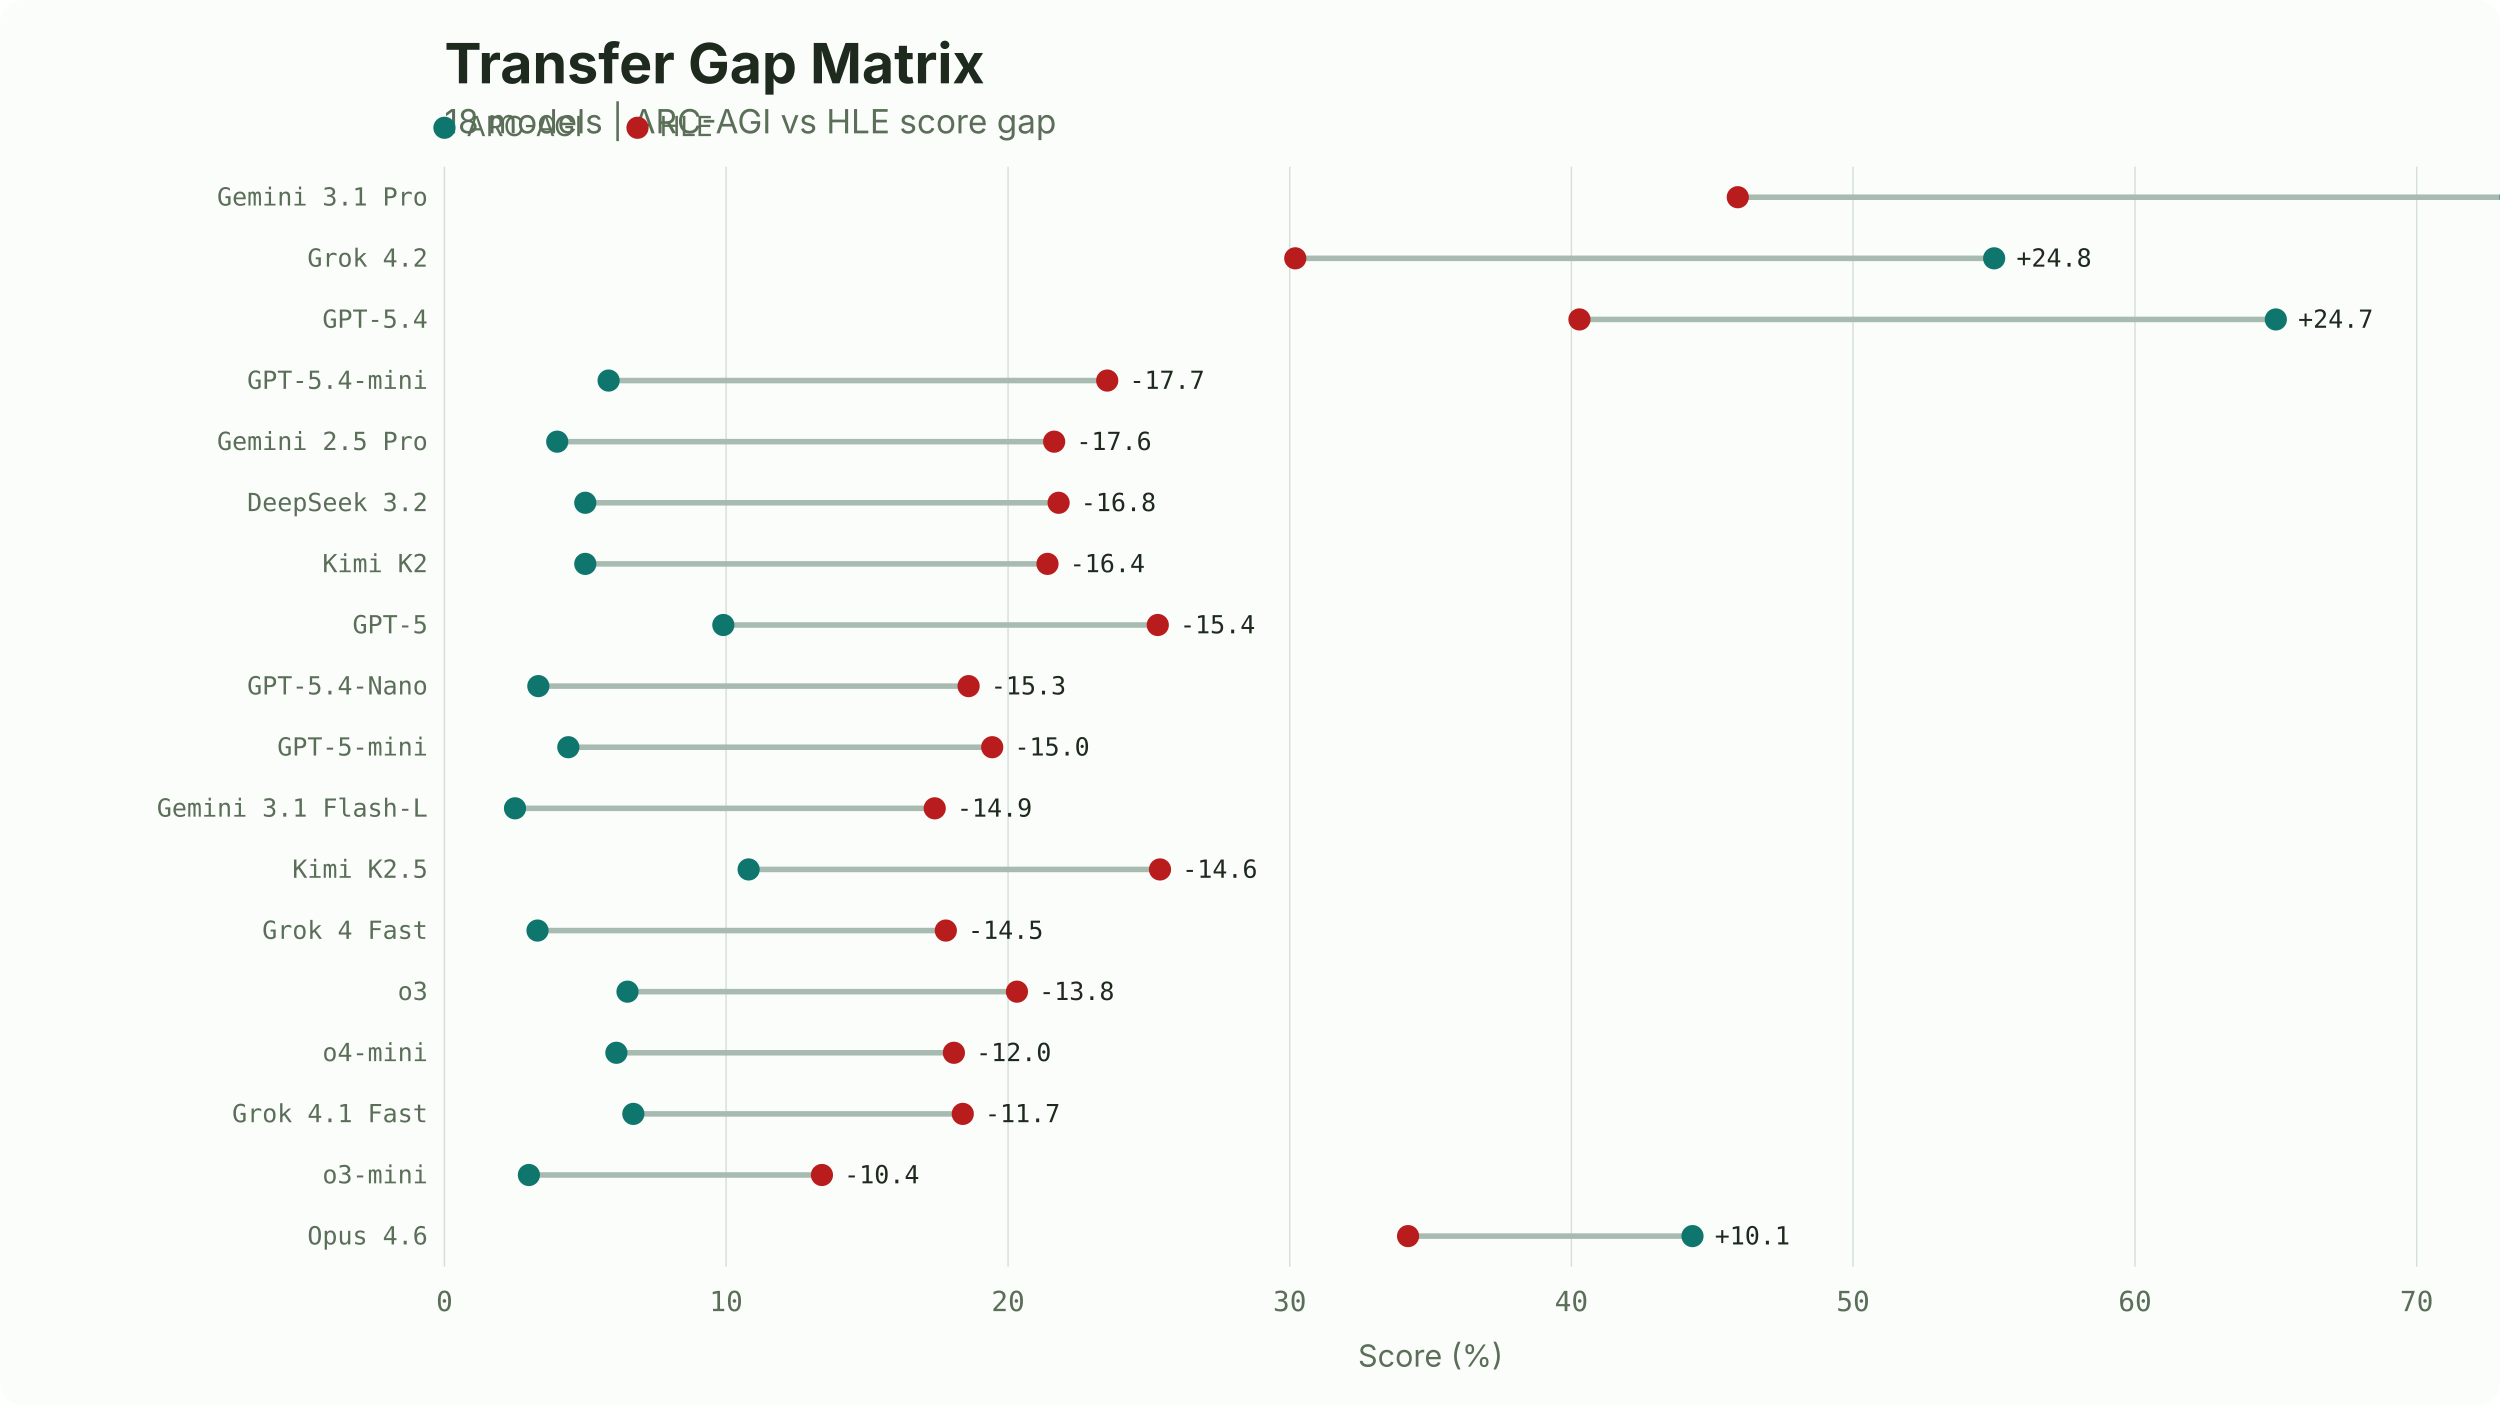
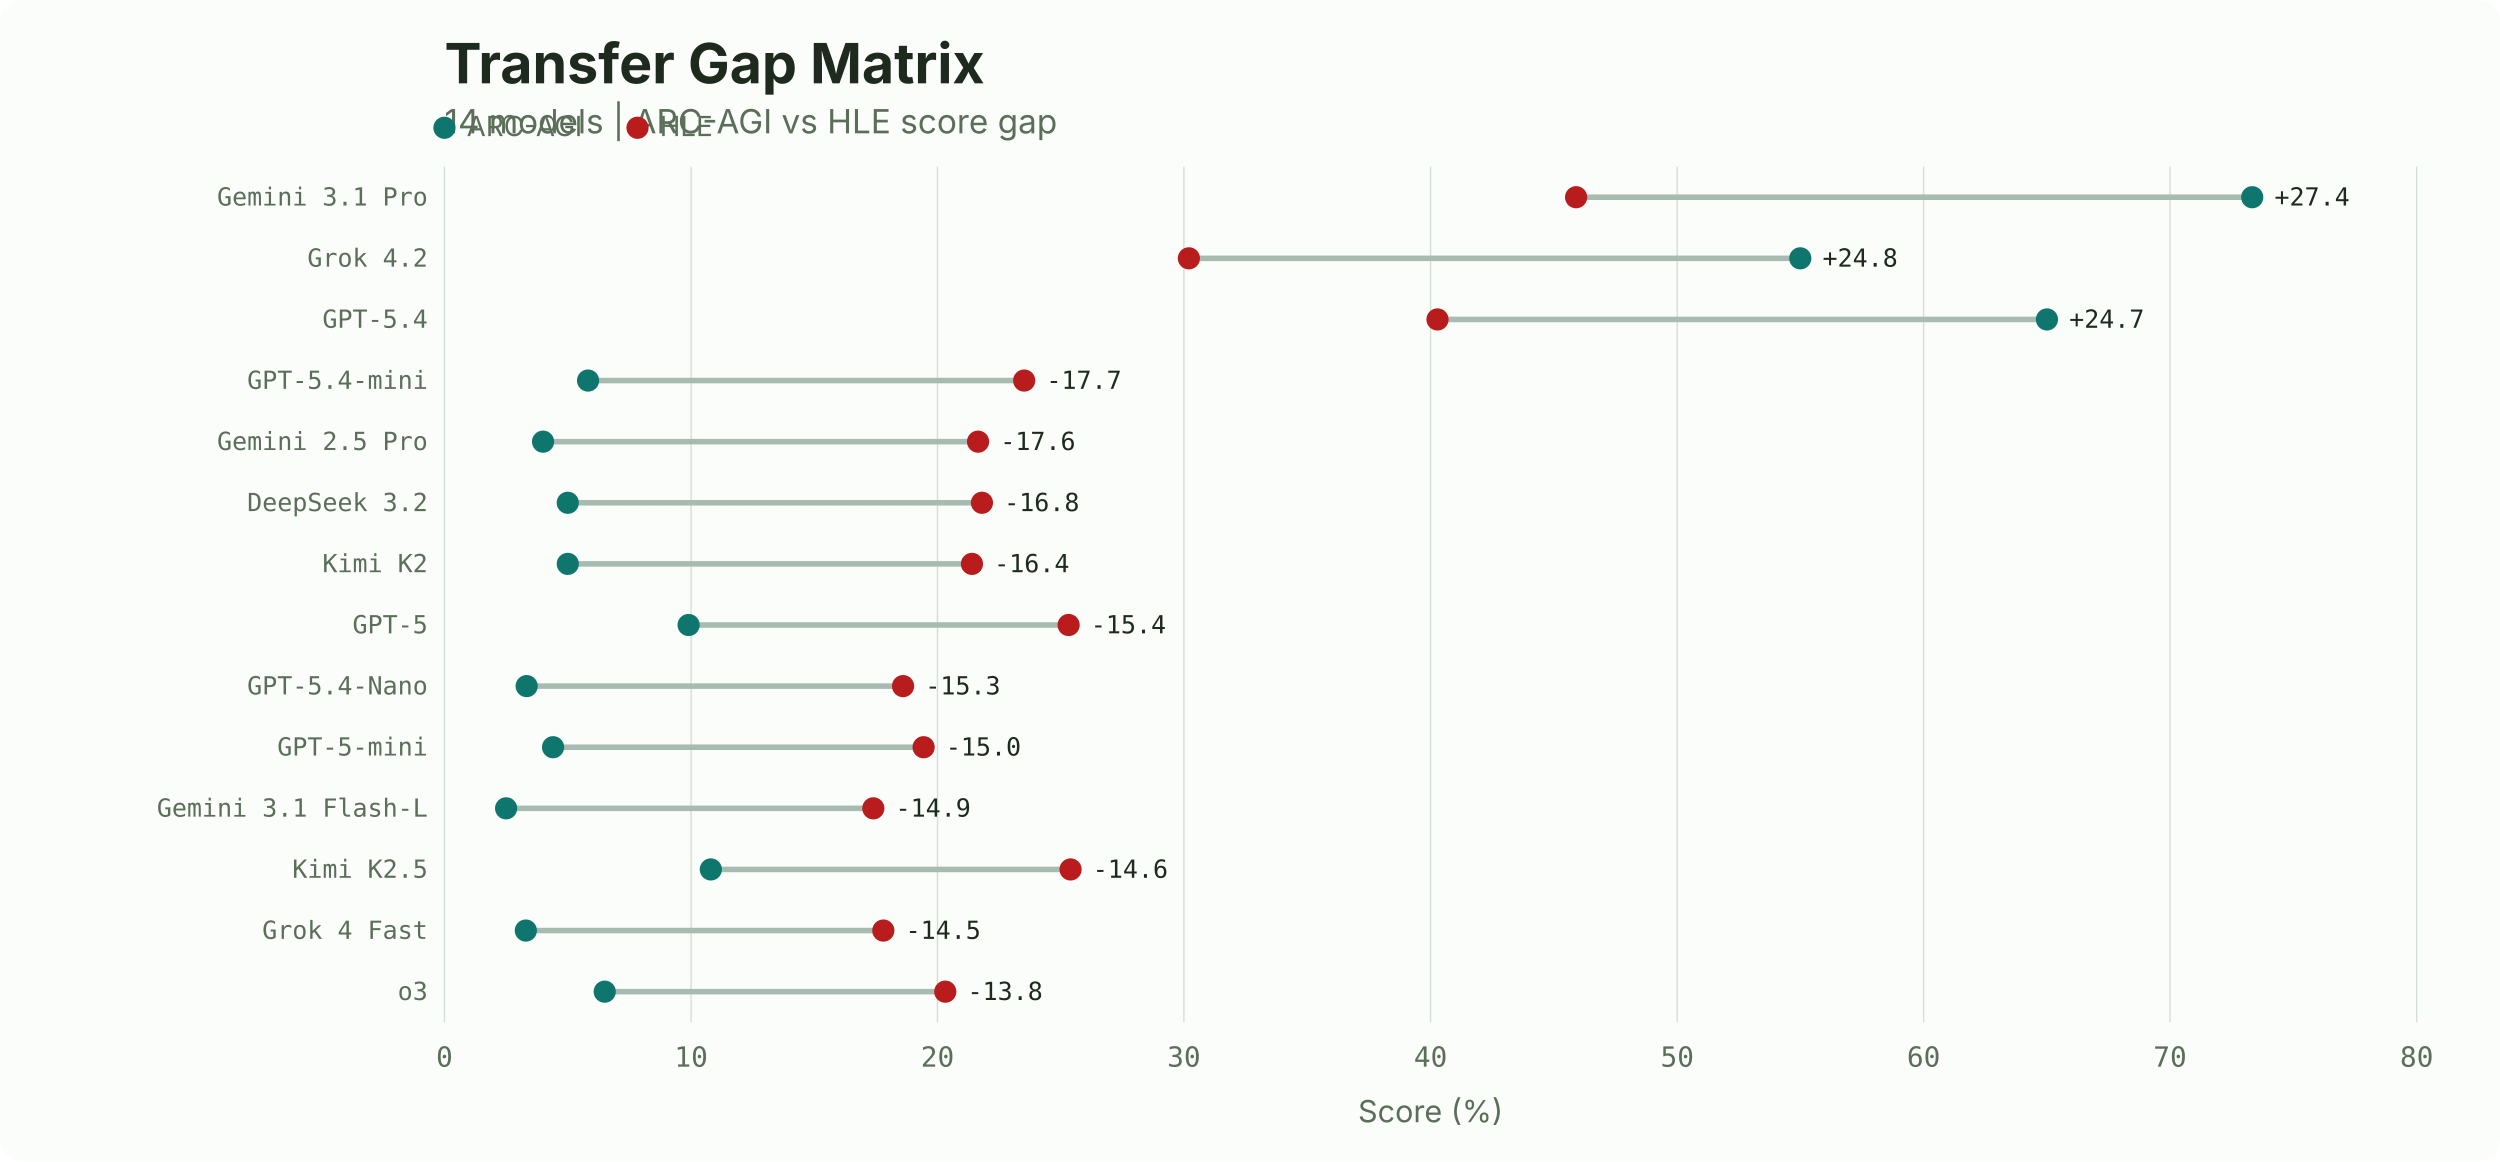
- <svg xmlns="http://www.w3.org/2000/svg" width="900" height="506" viewBox="0 0 900 506">
-   <rect width="900" height="506" fill="#fbfdfb" rx="8" />
+ <svg xmlns="http://www.w3.org/2000/svg" width="900" height="418" viewBox="0 0 900 418">
+   <rect width="900" height="418" fill="#fbfdfb" rx="8" />
  <text x="160" y="30" font-family="system-ui, -apple-system, sans-serif" font-size="20" font-weight="700" fill="#1d2a1d">Transfer Gap Matrix</text>
-   <text x="160" y="48" font-family="system-ui, -apple-system, sans-serif" font-size="12" fill="#5a6e58">18 models | ARC-AGI vs HLE score gap</text>
+   <text x="160" y="48" font-family="system-ui, -apple-system, sans-serif" font-size="12" fill="#5a6e58">14 models | ARC-AGI vs HLE score gap</text>
  <circle cx="160" cy="46" r="4" fill="#0f766e" />
  <text x="168" y="49" font-family="system-ui, -apple-system, sans-serif" font-size="10" fill="#5a6e58">ARC-AGI</text>
  <circle cx="229.5" cy="46" r="4" fill="#b91c1c" />
  <text x="237.5" y="49" font-family="system-ui, -apple-system, sans-serif" font-size="10" fill="#5a6e58">HLE</text>
-   <line x1="160.0" y1="60" x2="160.0" y2="456" stroke="#d3dfd4" stroke-width="0.5" />
-   <text x="160.0" y="472" font-family="ui-monospace, 'SF Mono', monospace" font-size="10" fill="#5a6e58" text-anchor="middle">0</text>
-   <line x1="261.4" y1="60" x2="261.4" y2="456" stroke="#d3dfd4" stroke-width="0.5" />
-   <text x="261.4" y="472" font-family="ui-monospace, 'SF Mono', monospace" font-size="10" fill="#5a6e58" text-anchor="middle">10</text>
-   <line x1="362.9" y1="60" x2="362.9" y2="456" stroke="#d3dfd4" stroke-width="0.5" />
-   <text x="362.9" y="472" font-family="ui-monospace, 'SF Mono', monospace" font-size="10" fill="#5a6e58" text-anchor="middle">20</text>
-   <line x1="464.3" y1="60" x2="464.3" y2="456" stroke="#d3dfd4" stroke-width="0.5" />
-   <text x="464.3" y="472" font-family="ui-monospace, 'SF Mono', monospace" font-size="10" fill="#5a6e58" text-anchor="middle">30</text>
-   <line x1="565.7" y1="60" x2="565.7" y2="456" stroke="#d3dfd4" stroke-width="0.5" />
-   <text x="565.7" y="472" font-family="ui-monospace, 'SF Mono', monospace" font-size="10" fill="#5a6e58" text-anchor="middle">40</text>
-   <line x1="667.1" y1="60" x2="667.1" y2="456" stroke="#d3dfd4" stroke-width="0.5" />
-   <text x="667.1" y="472" font-family="ui-monospace, 'SF Mono', monospace" font-size="10" fill="#5a6e58" text-anchor="middle">50</text>
-   <line x1="768.6" y1="60" x2="768.6" y2="456" stroke="#d3dfd4" stroke-width="0.5" />
-   <text x="768.6" y="472" font-family="ui-monospace, 'SF Mono', monospace" font-size="10" fill="#5a6e58" text-anchor="middle">60</text>
-   <line x1="870.0" y1="60" x2="870.0" y2="456" stroke="#d3dfd4" stroke-width="0.5" />
-   <text x="870.0" y="472" font-family="ui-monospace, 'SF Mono', monospace" font-size="10" fill="#5a6e58" text-anchor="middle">70</text>
-   <text x="515.0" y="492" font-family="system-ui, -apple-system, sans-serif" font-size="11" fill="#5a6e58" text-anchor="middle">Score (%)</text>
+   <line x1="160.0" y1="60" x2="160.0" y2="368" stroke="#d3dfd4" stroke-width="0.5" />
+   <text x="160.0" y="384" font-family="ui-monospace, 'SF Mono', monospace" font-size="10" fill="#5a6e58" text-anchor="middle">0</text>
+   <line x1="248.8" y1="60" x2="248.8" y2="368" stroke="#d3dfd4" stroke-width="0.5" />
+   <text x="248.8" y="384" font-family="ui-monospace, 'SF Mono', monospace" font-size="10" fill="#5a6e58" text-anchor="middle">10</text>
+   <line x1="337.5" y1="60" x2="337.5" y2="368" stroke="#d3dfd4" stroke-width="0.5" />
+   <text x="337.5" y="384" font-family="ui-monospace, 'SF Mono', monospace" font-size="10" fill="#5a6e58" text-anchor="middle">20</text>
+   <line x1="426.2" y1="60" x2="426.2" y2="368" stroke="#d3dfd4" stroke-width="0.5" />
+   <text x="426.2" y="384" font-family="ui-monospace, 'SF Mono', monospace" font-size="10" fill="#5a6e58" text-anchor="middle">30</text>
+   <line x1="515.0" y1="60" x2="515.0" y2="368" stroke="#d3dfd4" stroke-width="0.5" />
+   <text x="515.0" y="384" font-family="ui-monospace, 'SF Mono', monospace" font-size="10" fill="#5a6e58" text-anchor="middle">40</text>
+   <line x1="603.8" y1="60" x2="603.8" y2="368" stroke="#d3dfd4" stroke-width="0.5" />
+   <text x="603.8" y="384" font-family="ui-monospace, 'SF Mono', monospace" font-size="10" fill="#5a6e58" text-anchor="middle">50</text>
+   <line x1="692.5" y1="60" x2="692.5" y2="368" stroke="#d3dfd4" stroke-width="0.5" />
+   <text x="692.5" y="384" font-family="ui-monospace, 'SF Mono', monospace" font-size="10" fill="#5a6e58" text-anchor="middle">60</text>
+   <line x1="781.2" y1="60" x2="781.2" y2="368" stroke="#d3dfd4" stroke-width="0.5" />
+   <text x="781.2" y="384" font-family="ui-monospace, 'SF Mono', monospace" font-size="10" fill="#5a6e58" text-anchor="middle">70</text>
+   <line x1="870.0" y1="60" x2="870.0" y2="368" stroke="#d3dfd4" stroke-width="0.5" />
+   <text x="870.0" y="384" font-family="ui-monospace, 'SF Mono', monospace" font-size="10" fill="#5a6e58" text-anchor="middle">80</text>
+   <text x="515.0" y="404" font-family="system-ui, -apple-system, sans-serif" font-size="11" fill="#5a6e58" text-anchor="middle">Score (%)</text>
  <text x="154" y="74.0" font-family="ui-monospace, 'SF Mono', monospace" font-size="9" fill="#5a6e58" text-anchor="end">Gemini 3.1 Pro</text>
-   <line x1="625.6" y1="71.0" x2="903.8" y2="71.0" stroke="#a8bbb0" stroke-width="2" />
-   <circle cx="903.8" cy="71.0" r="4" fill="#0f766e" />
-   <circle cx="625.6" cy="71.0" r="4" fill="#b91c1c" />
-   <text x="911.8" y="74.0" font-family="ui-monospace, 'SF Mono', monospace" font-size="9" fill="#1d2a1d">+27.4</text>
+   <line x1="567.4" y1="71.0" x2="810.8" y2="71.0" stroke="#a8bbb0" stroke-width="2" />
+   <circle cx="810.8" cy="71.0" r="4" fill="#0f766e" />
+   <circle cx="567.4" cy="71.0" r="4" fill="#b91c1c" />
+   <text x="818.8" y="74.0" font-family="ui-monospace, 'SF Mono', monospace" font-size="9" fill="#1d2a1d" text-anchor="start">+27.4</text>
  <text x="154" y="96.0" font-family="ui-monospace, 'SF Mono', monospace" font-size="9" fill="#5a6e58" text-anchor="end">Grok 4.2</text>
-   <line x1="466.3" y1="93.0" x2="717.9" y2="93.0" stroke="#a8bbb0" stroke-width="2" />
-   <circle cx="717.9" cy="93.0" r="4" fill="#0f766e" />
-   <circle cx="466.3" cy="93.0" r="4" fill="#b91c1c" />
-   <text x="725.9" y="96.0" font-family="ui-monospace, 'SF Mono', monospace" font-size="9" fill="#1d2a1d">+24.8</text>
+   <line x1="428.0" y1="93.0" x2="648.1" y2="93.0" stroke="#a8bbb0" stroke-width="2" />
+   <circle cx="648.1" cy="93.0" r="4" fill="#0f766e" />
+   <circle cx="428.0" cy="93.0" r="4" fill="#b91c1c" />
+   <text x="656.1" y="96.0" font-family="ui-monospace, 'SF Mono', monospace" font-size="9" fill="#1d2a1d" text-anchor="start">+24.8</text>
  <text x="154" y="118.0" font-family="ui-monospace, 'SF Mono', monospace" font-size="9" fill="#5a6e58" text-anchor="end">GPT-5.4</text>
-   <line x1="568.6" y1="115.0" x2="819.3" y2="115.0" stroke="#a8bbb0" stroke-width="2" />
-   <circle cx="819.3" cy="115.0" r="4" fill="#0f766e" />
-   <circle cx="568.6" cy="115.0" r="4" fill="#b91c1c" />
-   <text x="827.3" y="118.0" font-family="ui-monospace, 'SF Mono', monospace" font-size="9" fill="#1d2a1d">+24.7</text>
+   <line x1="517.5" y1="115.0" x2="736.9" y2="115.0" stroke="#a8bbb0" stroke-width="2" />
+   <circle cx="736.9" cy="115.0" r="4" fill="#0f766e" />
+   <circle cx="517.5" cy="115.0" r="4" fill="#b91c1c" />
+   <text x="744.9" y="118.0" font-family="ui-monospace, 'SF Mono', monospace" font-size="9" fill="#1d2a1d" text-anchor="start">+24.7</text>
  <text x="154" y="140.0" font-family="ui-monospace, 'SF Mono', monospace" font-size="9" fill="#5a6e58" text-anchor="end">GPT-5.4-mini</text>
-   <line x1="219.1" y1="137.0" x2="398.6" y2="137.0" stroke="#a8bbb0" stroke-width="2" />
-   <circle cx="219.1" cy="137.0" r="4" fill="#0f766e" />
-   <circle cx="398.6" cy="137.0" r="4" fill="#b91c1c" />
-   <text x="406.6" y="140.0" font-family="ui-monospace, 'SF Mono', monospace" font-size="9" fill="#1d2a1d">-17.7</text>
+   <line x1="211.7" y1="137.0" x2="368.7" y2="137.0" stroke="#a8bbb0" stroke-width="2" />
+   <circle cx="211.7" cy="137.0" r="4" fill="#0f766e" />
+   <circle cx="368.7" cy="137.0" r="4" fill="#b91c1c" />
+   <text x="376.7" y="140.0" font-family="ui-monospace, 'SF Mono', monospace" font-size="9" fill="#1d2a1d" text-anchor="start">-17.7</text>
  <text x="154" y="162.0" font-family="ui-monospace, 'SF Mono', monospace" font-size="9" fill="#5a6e58" text-anchor="end">Gemini 2.5 Pro</text>
-   <line x1="200.6" y1="159.0" x2="379.5" y2="159.0" stroke="#a8bbb0" stroke-width="2" />
-   <circle cx="200.6" cy="159.0" r="4" fill="#0f766e" />
-   <circle cx="379.5" cy="159.0" r="4" fill="#b91c1c" />
-   <text x="387.5" y="162.0" font-family="ui-monospace, 'SF Mono', monospace" font-size="9" fill="#1d2a1d">-17.6</text>
+   <line x1="195.5" y1="159.0" x2="352.1" y2="159.0" stroke="#a8bbb0" stroke-width="2" />
+   <circle cx="195.5" cy="159.0" r="4" fill="#0f766e" />
+   <circle cx="352.1" cy="159.0" r="4" fill="#b91c1c" />
+   <text x="360.1" y="162.0" font-family="ui-monospace, 'SF Mono', monospace" font-size="9" fill="#1d2a1d" text-anchor="start">-17.6</text>
  <text x="154" y="184.0" font-family="ui-monospace, 'SF Mono', monospace" font-size="9" fill="#5a6e58" text-anchor="end">DeepSeek 3.2</text>
-   <line x1="210.7" y1="181.0" x2="381.1" y2="181.0" stroke="#a8bbb0" stroke-width="2" />
-   <circle cx="210.7" cy="181.0" r="4" fill="#0f766e" />
-   <circle cx="381.1" cy="181.0" r="4" fill="#b91c1c" />
-   <text x="389.1" y="184.0" font-family="ui-monospace, 'SF Mono', monospace" font-size="9" fill="#1d2a1d">-16.8</text>
+   <line x1="204.4" y1="181.0" x2="353.5" y2="181.0" stroke="#a8bbb0" stroke-width="2" />
+   <circle cx="204.4" cy="181.0" r="4" fill="#0f766e" />
+   <circle cx="353.5" cy="181.0" r="4" fill="#b91c1c" />
+   <text x="361.5" y="184.0" font-family="ui-monospace, 'SF Mono', monospace" font-size="9" fill="#1d2a1d" text-anchor="start">-16.8</text>
  <text x="154" y="206.0" font-family="ui-monospace, 'SF Mono', monospace" font-size="9" fill="#5a6e58" text-anchor="end">Kimi K2</text>
-   <line x1="210.7" y1="203.0" x2="377.1" y2="203.0" stroke="#a8bbb0" stroke-width="2" />
-   <circle cx="210.7" cy="203.0" r="4" fill="#0f766e" />
-   <circle cx="377.1" cy="203.0" r="4" fill="#b91c1c" />
-   <text x="385.1" y="206.0" font-family="ui-monospace, 'SF Mono', monospace" font-size="9" fill="#1d2a1d">-16.4</text>
+   <line x1="204.4" y1="203.0" x2="349.9" y2="203.0" stroke="#a8bbb0" stroke-width="2" />
+   <circle cx="204.4" cy="203.0" r="4" fill="#0f766e" />
+   <circle cx="349.9" cy="203.0" r="4" fill="#b91c1c" />
+   <text x="357.9" y="206.0" font-family="ui-monospace, 'SF Mono', monospace" font-size="9" fill="#1d2a1d" text-anchor="start">-16.4</text>
  <text x="154" y="228.0" font-family="ui-monospace, 'SF Mono', monospace" font-size="9" fill="#5a6e58" text-anchor="end">GPT-5</text>
-   <line x1="260.4" y1="225.0" x2="416.8" y2="225.0" stroke="#a8bbb0" stroke-width="2" />
-   <circle cx="260.4" cy="225.0" r="4" fill="#0f766e" />
-   <circle cx="416.8" cy="225.0" r="4" fill="#b91c1c" />
-   <text x="424.8" y="228.0" font-family="ui-monospace, 'SF Mono', monospace" font-size="9" fill="#1d2a1d">-15.4</text>
+   <line x1="247.9" y1="225.0" x2="384.7" y2="225.0" stroke="#a8bbb0" stroke-width="2" />
+   <circle cx="247.9" cy="225.0" r="4" fill="#0f766e" />
+   <circle cx="384.7" cy="225.0" r="4" fill="#b91c1c" />
+   <text x="392.7" y="228.0" font-family="ui-monospace, 'SF Mono', monospace" font-size="9" fill="#1d2a1d" text-anchor="start">-15.4</text>
  <text x="154" y="250.0" font-family="ui-monospace, 'SF Mono', monospace" font-size="9" fill="#5a6e58" text-anchor="end">GPT-5.4-Nano</text>
-   <line x1="193.8" y1="247.0" x2="348.7" y2="247.0" stroke="#a8bbb0" stroke-width="2" />
-   <circle cx="193.8" cy="247.0" r="4" fill="#0f766e" />
-   <circle cx="348.7" cy="247.0" r="4" fill="#b91c1c" />
-   <text x="356.7" y="250.0" font-family="ui-monospace, 'SF Mono', monospace" font-size="9" fill="#1d2a1d">-15.3</text>
+   <line x1="189.6" y1="247.0" x2="325.1" y2="247.0" stroke="#a8bbb0" stroke-width="2" />
+   <circle cx="189.6" cy="247.0" r="4" fill="#0f766e" />
+   <circle cx="325.1" cy="247.0" r="4" fill="#b91c1c" />
+   <text x="333.1" y="250.0" font-family="ui-monospace, 'SF Mono', monospace" font-size="9" fill="#1d2a1d" text-anchor="start">-15.3</text>
  <text x="154" y="272.0" font-family="ui-monospace, 'SF Mono', monospace" font-size="9" fill="#5a6e58" text-anchor="end">GPT-5-mini</text>
-   <line x1="204.6" y1="269.0" x2="357.2" y2="269.0" stroke="#a8bbb0" stroke-width="2" />
-   <circle cx="204.6" cy="269.0" r="4" fill="#0f766e" />
-   <circle cx="357.2" cy="269.0" r="4" fill="#b91c1c" />
-   <text x="365.2" y="272.0" font-family="ui-monospace, 'SF Mono', monospace" font-size="9" fill="#1d2a1d">-15.0</text>
+   <line x1="199.1" y1="269.0" x2="332.5" y2="269.0" stroke="#a8bbb0" stroke-width="2" />
+   <circle cx="199.1" cy="269.0" r="4" fill="#0f766e" />
+   <circle cx="332.5" cy="269.0" r="4" fill="#b91c1c" />
+   <text x="340.5" y="272.0" font-family="ui-monospace, 'SF Mono', monospace" font-size="9" fill="#1d2a1d" text-anchor="start">-15.0</text>
  <text x="154" y="294.0" font-family="ui-monospace, 'SF Mono', monospace" font-size="9" fill="#5a6e58" text-anchor="end">Gemini 3.1 Flash-L</text>
-   <line x1="185.4" y1="291.0" x2="336.5" y2="291.0" stroke="#a8bbb0" stroke-width="2" />
-   <circle cx="185.4" cy="291.0" r="4" fill="#0f766e" />
-   <circle cx="336.5" cy="291.0" r="4" fill="#b91c1c" />
-   <text x="344.5" y="294.0" font-family="ui-monospace, 'SF Mono', monospace" font-size="9" fill="#1d2a1d">-14.9</text>
+   <line x1="182.2" y1="291.0" x2="314.4" y2="291.0" stroke="#a8bbb0" stroke-width="2" />
+   <circle cx="182.2" cy="291.0" r="4" fill="#0f766e" />
+   <circle cx="314.4" cy="291.0" r="4" fill="#b91c1c" />
+   <text x="322.4" y="294.0" font-family="ui-monospace, 'SF Mono', monospace" font-size="9" fill="#1d2a1d" text-anchor="start">-14.9</text>
  <text x="154" y="316.0" font-family="ui-monospace, 'SF Mono', monospace" font-size="9" fill="#5a6e58" text-anchor="end">Kimi K2.5</text>
-   <line x1="269.5" y1="313.0" x2="417.6" y2="313.0" stroke="#a8bbb0" stroke-width="2" />
-   <circle cx="269.5" cy="313.0" r="4" fill="#0f766e" />
-   <circle cx="417.6" cy="313.0" r="4" fill="#b91c1c" />
-   <text x="425.6" y="316.0" font-family="ui-monospace, 'SF Mono', monospace" font-size="9" fill="#1d2a1d">-14.6</text>
+   <line x1="255.9" y1="313.0" x2="385.4" y2="313.0" stroke="#a8bbb0" stroke-width="2" />
+   <circle cx="255.9" cy="313.0" r="4" fill="#0f766e" />
+   <circle cx="385.4" cy="313.0" r="4" fill="#b91c1c" />
+   <text x="393.4" y="316.0" font-family="ui-monospace, 'SF Mono', monospace" font-size="9" fill="#1d2a1d" text-anchor="start">-14.6</text>
  <text x="154" y="338.0" font-family="ui-monospace, 'SF Mono', monospace" font-size="9" fill="#5a6e58" text-anchor="end">Grok 4 Fast</text>
-   <line x1="193.5" y1="335.0" x2="340.5" y2="335.0" stroke="#a8bbb0" stroke-width="2" />
-   <circle cx="193.5" cy="335.0" r="4" fill="#0f766e" />
-   <circle cx="340.5" cy="335.0" r="4" fill="#b91c1c" />
-   <text x="348.5" y="338.0" font-family="ui-monospace, 'SF Mono', monospace" font-size="9" fill="#1d2a1d">-14.5</text>
+   <line x1="189.3" y1="335.0" x2="318.0" y2="335.0" stroke="#a8bbb0" stroke-width="2" />
+   <circle cx="189.3" cy="335.0" r="4" fill="#0f766e" />
+   <circle cx="318.0" cy="335.0" r="4" fill="#b91c1c" />
+   <text x="326.0" y="338.0" font-family="ui-monospace, 'SF Mono', monospace" font-size="9" fill="#1d2a1d" text-anchor="start">-14.5</text>
  <text x="154" y="360.0" font-family="ui-monospace, 'SF Mono', monospace" font-size="9" fill="#5a6e58" text-anchor="end">o3</text>
-   <line x1="225.9" y1="357.0" x2="366.1" y2="357.0" stroke="#a8bbb0" stroke-width="2" />
-   <circle cx="225.9" cy="357.0" r="4" fill="#0f766e" />
-   <circle cx="366.1" cy="357.0" r="4" fill="#b91c1c" />
-   <text x="374.1" y="360.0" font-family="ui-monospace, 'SF Mono', monospace" font-size="9" fill="#1d2a1d">-13.8</text>
-   <text x="154" y="382.0" font-family="ui-monospace, 'SF Mono', monospace" font-size="9" fill="#5a6e58" text-anchor="end">o4-mini</text>
-   <line x1="221.9" y1="379.0" x2="343.4" y2="379.0" stroke="#a8bbb0" stroke-width="2" />
-   <circle cx="221.9" cy="379.0" r="4" fill="#0f766e" />
-   <circle cx="343.4" cy="379.0" r="4" fill="#b91c1c" />
-   <text x="351.4" y="382.0" font-family="ui-monospace, 'SF Mono', monospace" font-size="9" fill="#1d2a1d">-12.0</text>
-   <text x="154" y="404.0" font-family="ui-monospace, 'SF Mono', monospace" font-size="9" fill="#5a6e58" text-anchor="end">Grok 4.1 Fast</text>
-   <line x1="228.0" y1="401.0" x2="346.6" y2="401.0" stroke="#a8bbb0" stroke-width="2" />
-   <circle cx="228.0" cy="401.0" r="4" fill="#0f766e" />
-   <circle cx="346.6" cy="401.0" r="4" fill="#b91c1c" />
-   <text x="354.6" y="404.0" font-family="ui-monospace, 'SF Mono', monospace" font-size="9" fill="#1d2a1d">-11.7</text>
-   <text x="154" y="426.0" font-family="ui-monospace, 'SF Mono', monospace" font-size="9" fill="#5a6e58" text-anchor="end">o3-mini</text>
-   <line x1="190.4" y1="423.0" x2="295.9" y2="423.0" stroke="#a8bbb0" stroke-width="2" />
-   <circle cx="190.4" cy="423.0" r="4" fill="#0f766e" />
-   <circle cx="295.9" cy="423.0" r="4" fill="#b91c1c" />
-   <text x="303.9" y="426.0" font-family="ui-monospace, 'SF Mono', monospace" font-size="9" fill="#1d2a1d">-10.4</text>
-   <text x="154" y="448.0" font-family="ui-monospace, 'SF Mono', monospace" font-size="9" fill="#5a6e58" text-anchor="end">Opus 4.6</text>
-   <line x1="506.9" y1="445.0" x2="609.3" y2="445.0" stroke="#a8bbb0" stroke-width="2" />
-   <circle cx="609.3" cy="445.0" r="4" fill="#0f766e" />
-   <circle cx="506.9" cy="445.0" r="4" fill="#b91c1c" />
-   <text x="617.3" y="448.0" font-family="ui-monospace, 'SF Mono', monospace" font-size="9" fill="#1d2a1d">+10.1</text>
+   <line x1="217.7" y1="357.0" x2="340.3" y2="357.0" stroke="#a8bbb0" stroke-width="2" />
+   <circle cx="217.7" cy="357.0" r="4" fill="#0f766e" />
+   <circle cx="340.3" cy="357.0" r="4" fill="#b91c1c" />
+   <text x="348.3" y="360.0" font-family="ui-monospace, 'SF Mono', monospace" font-size="9" fill="#1d2a1d" text-anchor="start">-13.8</text>
</svg>
